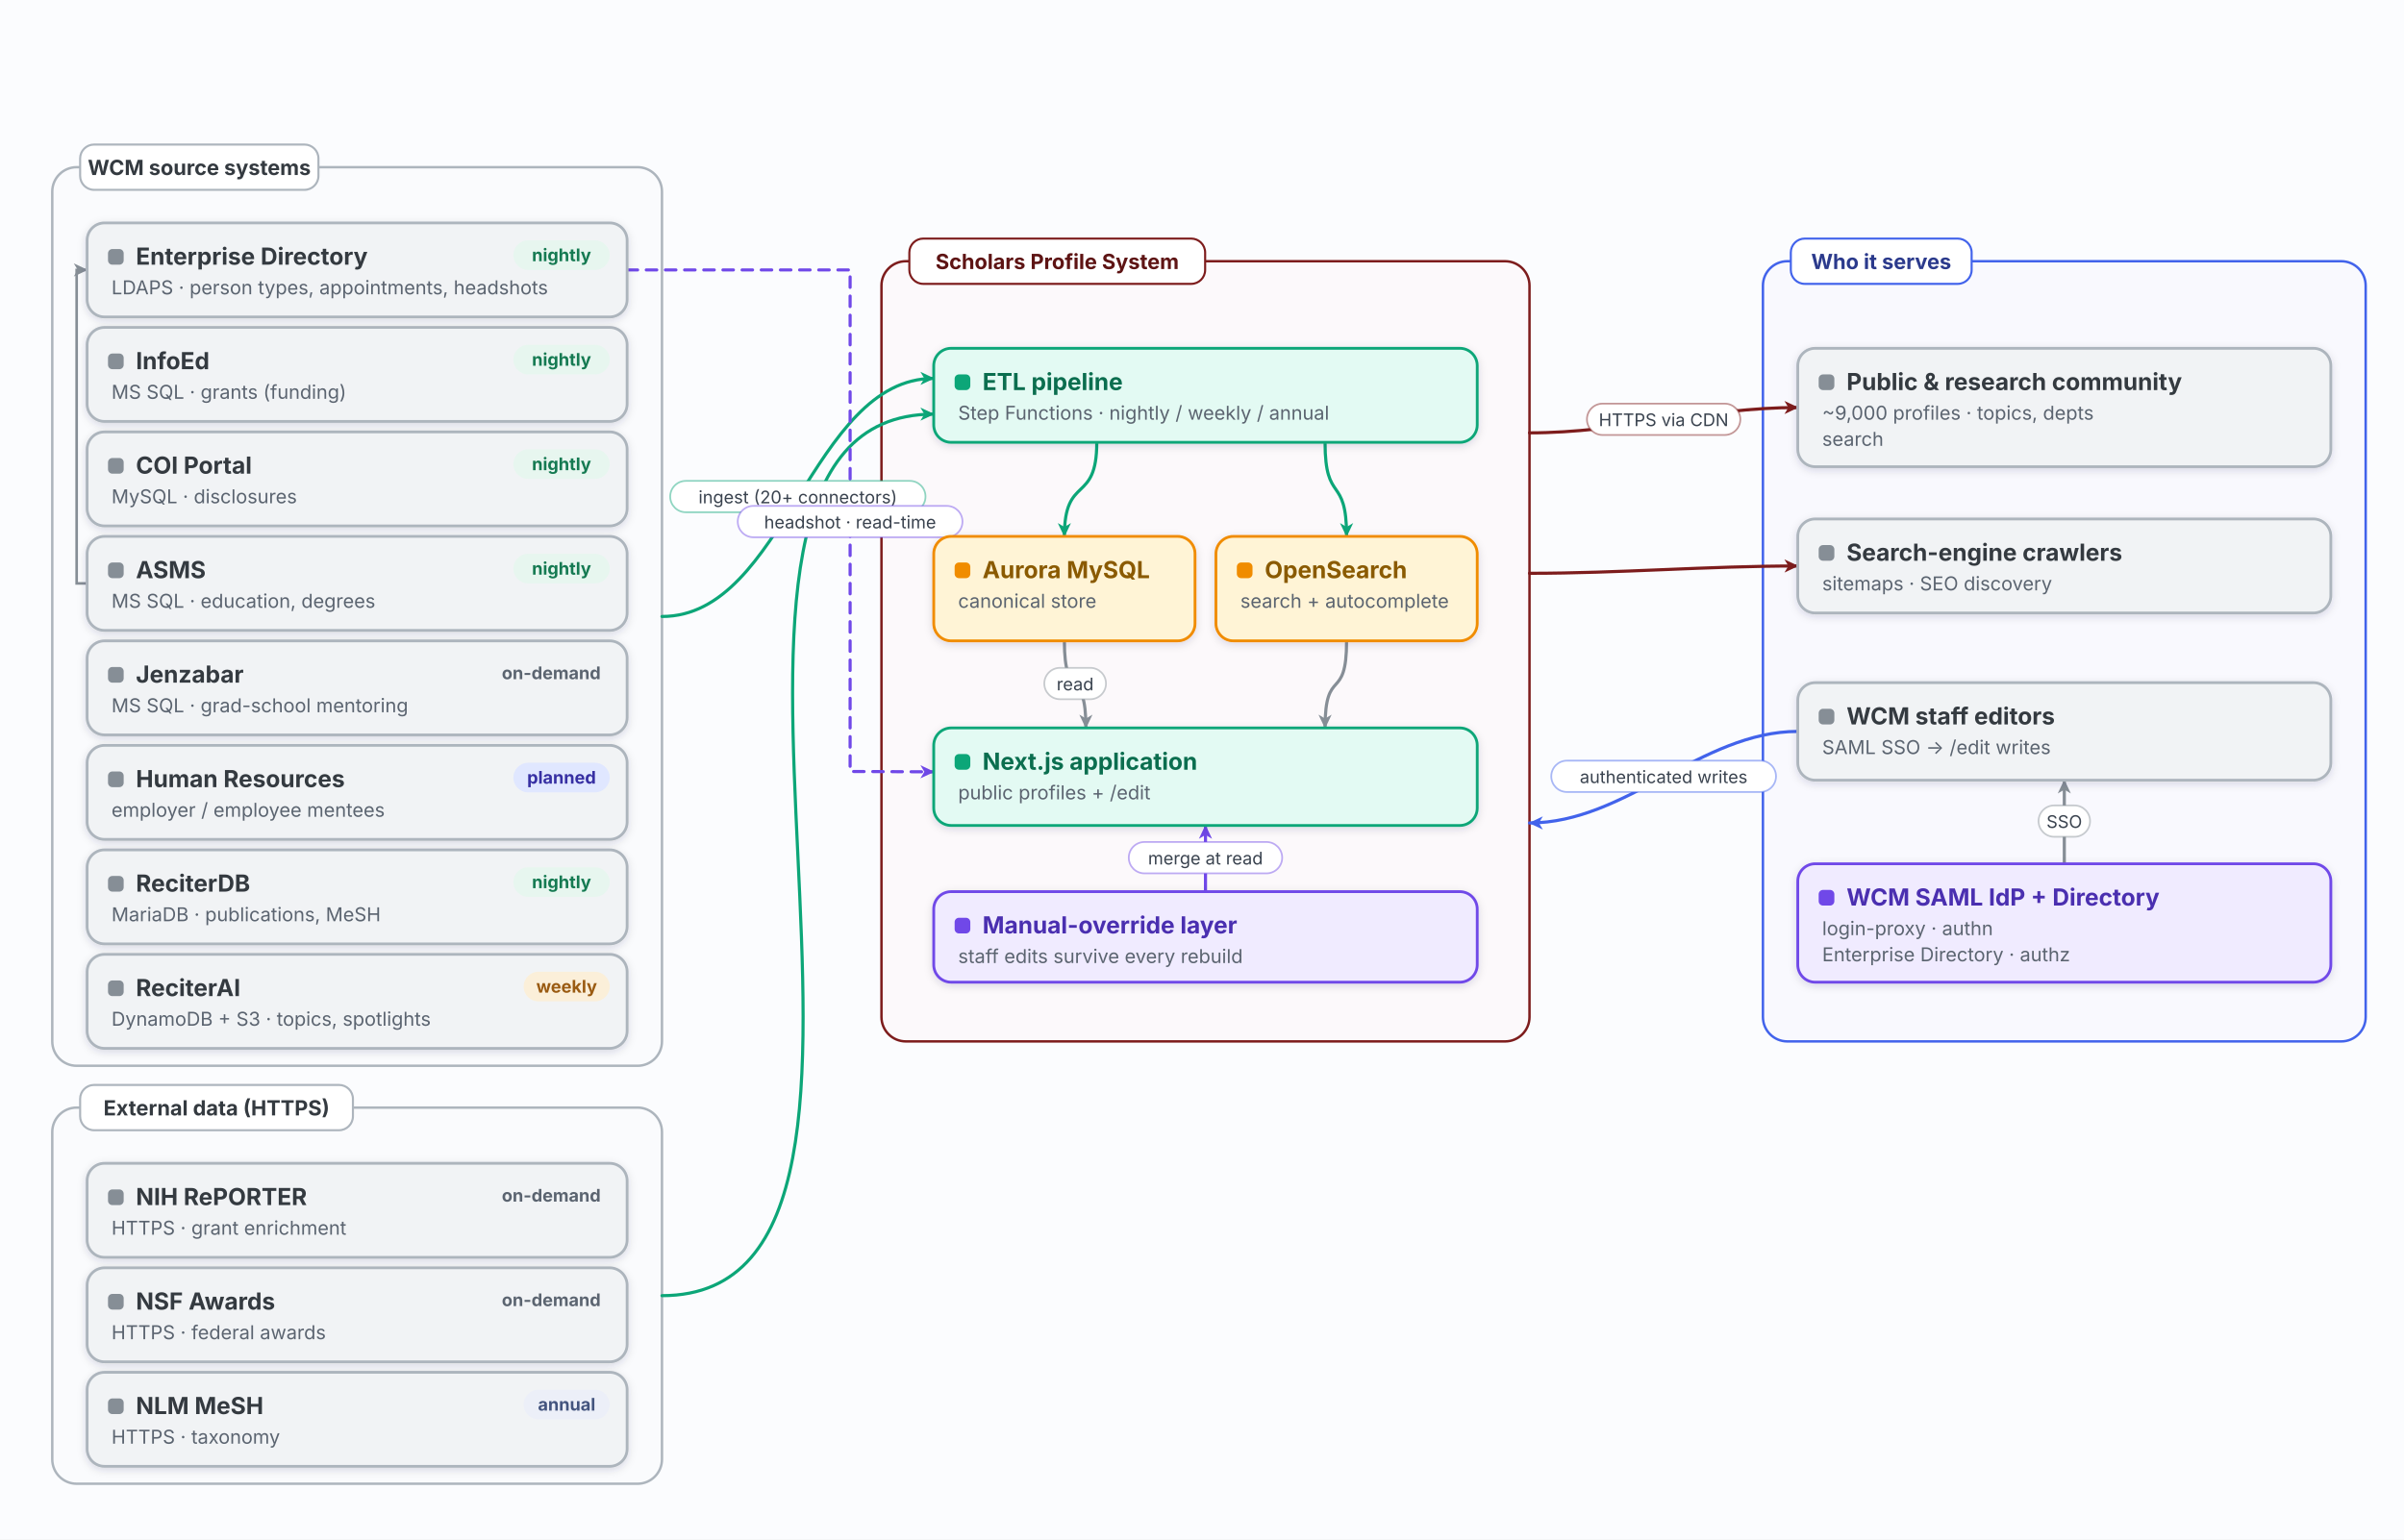
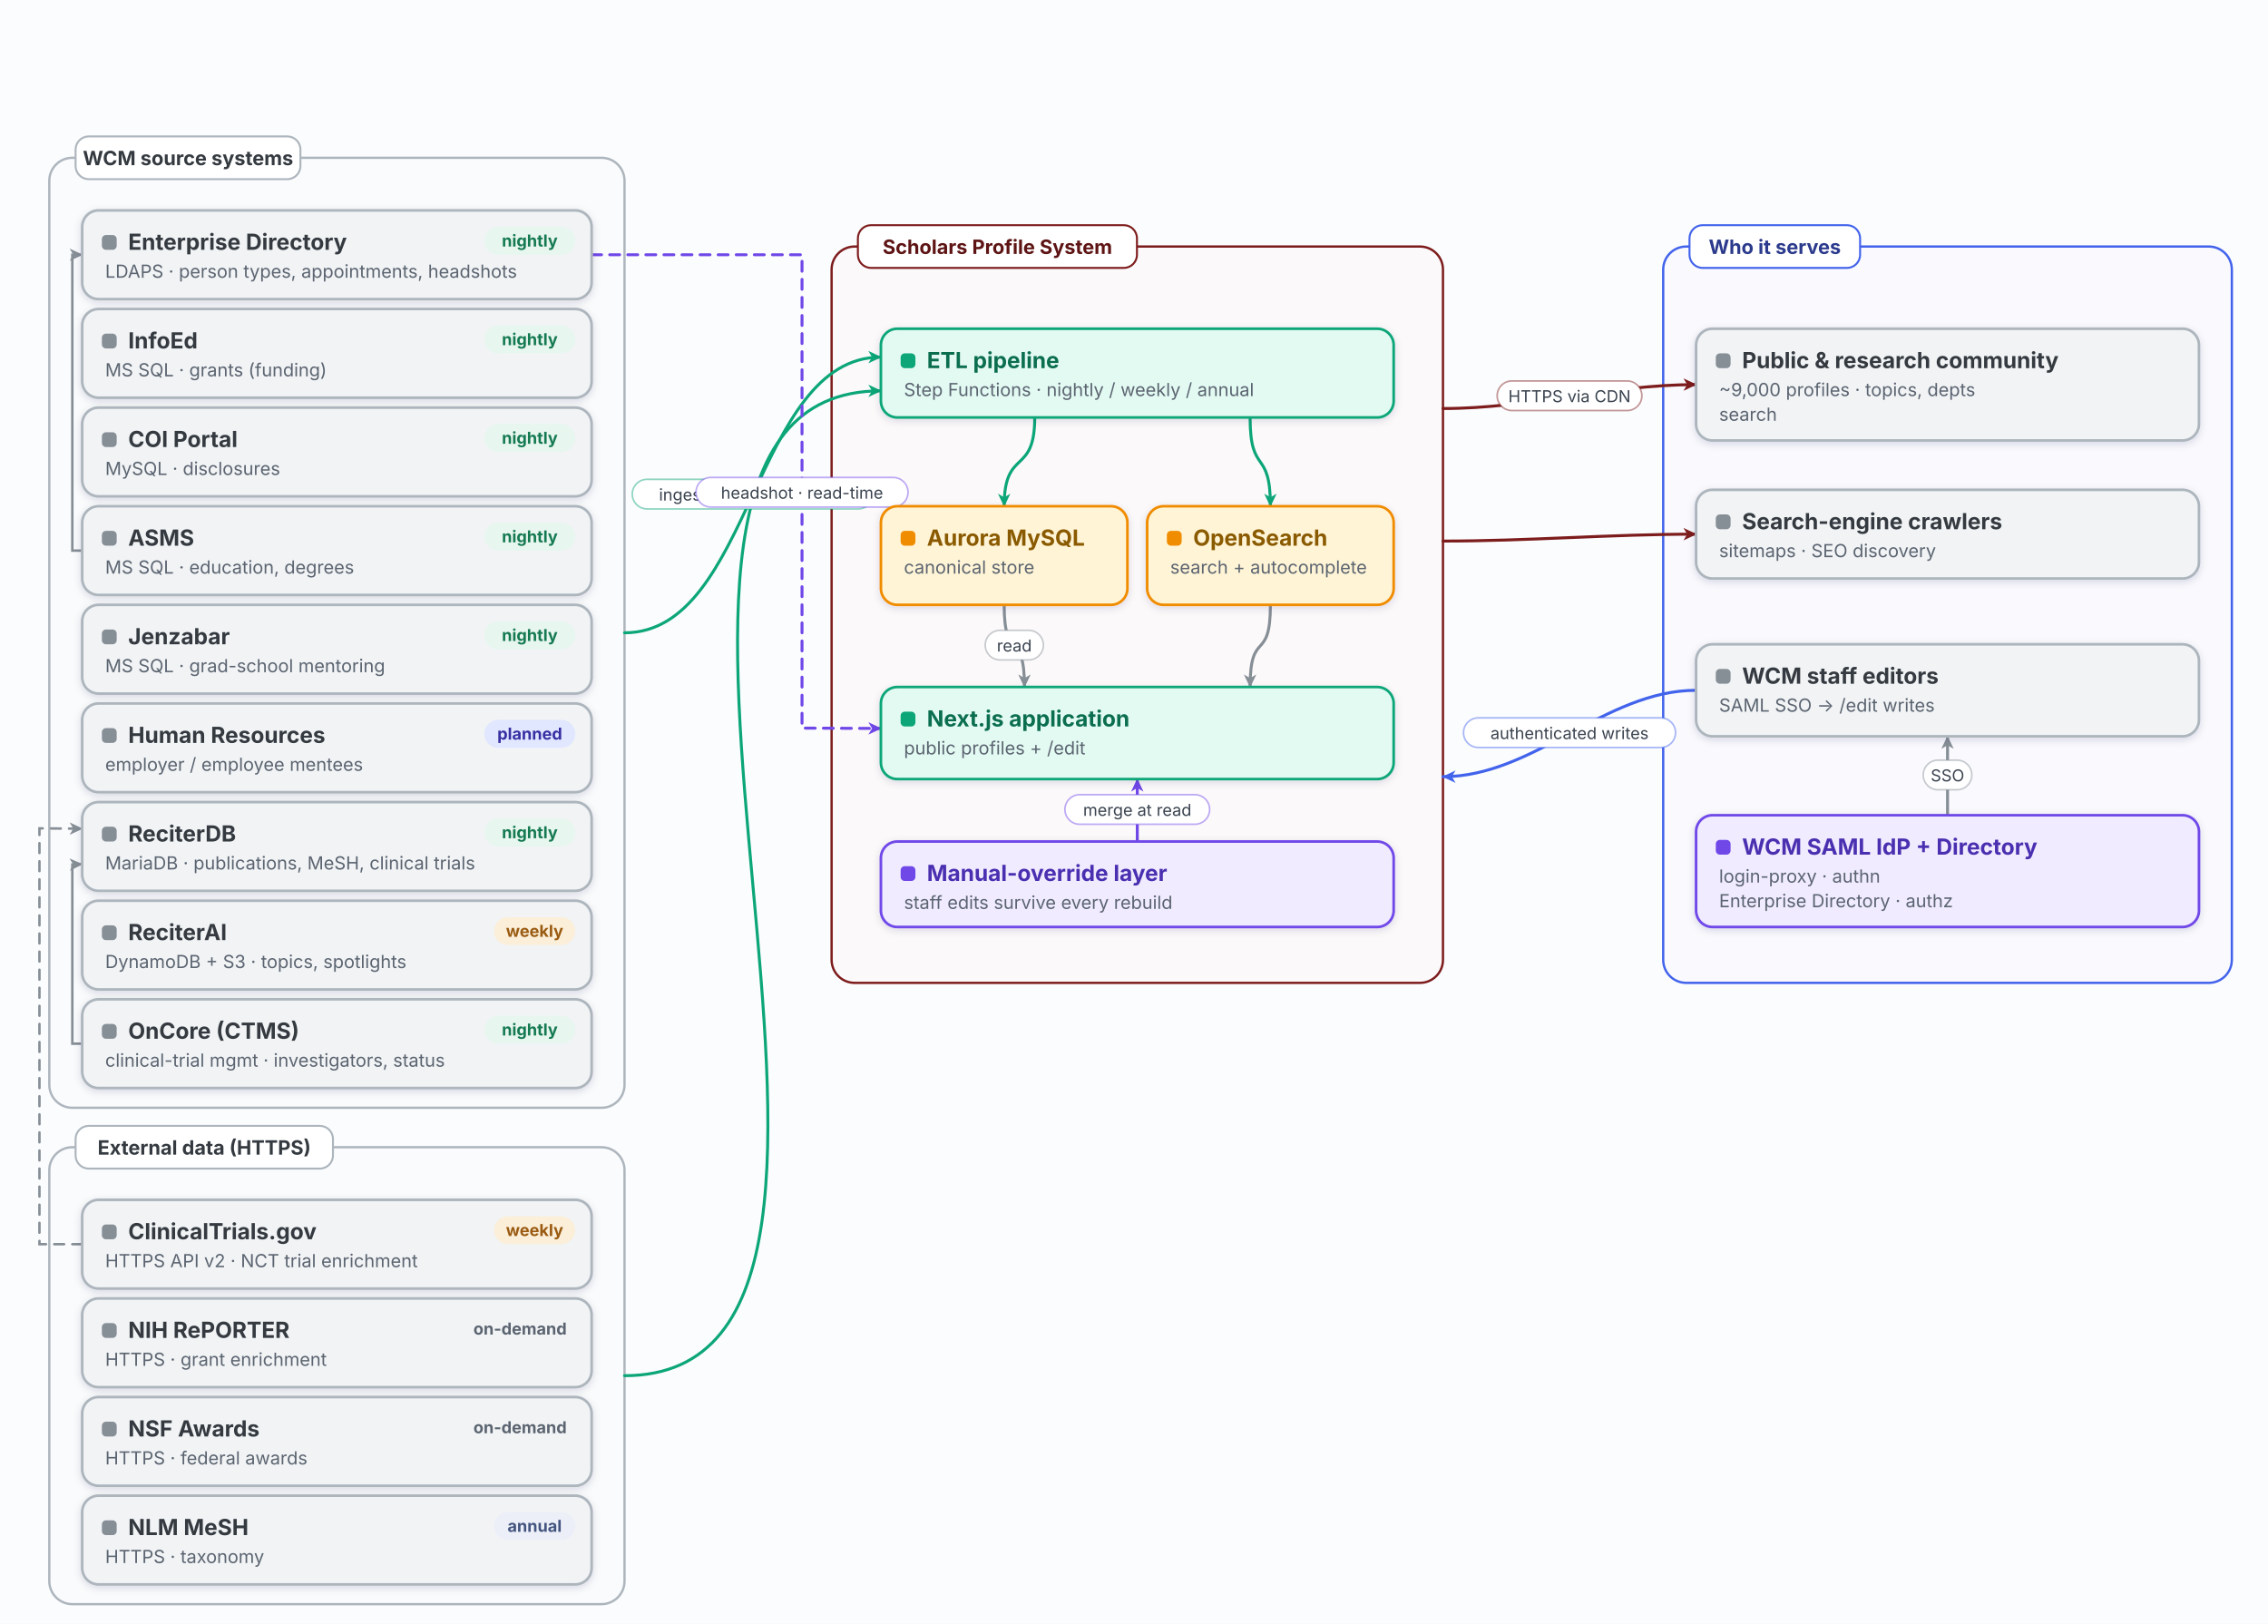
- <svg xmlns="http://www.w3.org/2000/svg" viewBox="0 0 1380 884" width="1380" height="884" font-family="Inter,-apple-system,Segoe UI,Helvetica,Arial,sans-serif">
+ <svg xmlns="http://www.w3.org/2000/svg" viewBox="0 0 1380 988" width="1380" height="988" font-family="Inter,-apple-system,Segoe UI,Helvetica,Arial,sans-serif">
  <rect width="100%" height="100%" fill="#fbfcfe" />
  <defs>
    <filter id="sh" x="-25%" y="-25%" width="150%" height="150%">
      <feDropShadow dx="0" dy="1.4" stdDeviation="2.4" flood-color="#0b1f3a" flood-opacity="0.14" />
    </filter>
    <marker id="mGray" viewBox="0 0 10 10" refX="9" refY="5" markerWidth="9" markerHeight="9" markerUnits="userSpaceOnUse" orient="auto-start-reverse">
      <path d="M0.5,0.8 L9.4,5 L0.5,9.2 L3,5 Z" fill="#868e96" />
    </marker>
    <marker id="mMaroon" viewBox="0 0 10 10" refX="9" refY="5" markerWidth="9" markerHeight="9" markerUnits="userSpaceOnUse" orient="auto-start-reverse">
      <path d="M0.5,0.8 L9.4,5 L0.5,9.2 L3,5 Z" fill="#7d1c1c" />
    </marker>
    <marker id="mRed" viewBox="0 0 10 10" refX="9" refY="5" markerWidth="9" markerHeight="9" markerUnits="userSpaceOnUse" orient="auto-start-reverse">
      <path d="M0.5,0.8 L9.4,5 L0.5,9.2 L3,5 Z" fill="#e03131" />
    </marker>
    <marker id="mGreen" viewBox="0 0 10 10" refX="9" refY="5" markerWidth="9" markerHeight="9" markerUnits="userSpaceOnUse" orient="auto-start-reverse">
      <path d="M0.5,0.8 L9.4,5 L0.5,9.2 L3,5 Z" fill="#2f9e44" />
    </marker>
    <marker id="mIndigo" viewBox="0 0 10 10" refX="9" refY="5" markerWidth="9" markerHeight="9" markerUnits="userSpaceOnUse" orient="auto-start-reverse">
      <path d="M0.5,0.8 L9.4,5 L0.5,9.2 L3,5 Z" fill="#4263eb" />
    </marker>
    <marker id="mViolet" viewBox="0 0 10 10" refX="9" refY="5" markerWidth="9" markerHeight="9" markerUnits="userSpaceOnUse" orient="auto-start-reverse">
      <path d="M0.5,0.8 L9.4,5 L0.5,9.2 L3,5 Z" fill="#7048e8" />
    </marker>
    <marker id="mAmber" viewBox="0 0 10 10" refX="9" refY="5" markerWidth="9" markerHeight="9" markerUnits="userSpaceOnUse" orient="auto-start-reverse">
      <path d="M0.5,0.8 L9.4,5 L0.5,9.2 L3,5 Z" fill="#f08c00" />
    </marker>
    <marker id="mTeal" viewBox="0 0 10 10" refX="9" refY="5" markerWidth="9" markerHeight="9" markerUnits="userSpaceOnUse" orient="auto-start-reverse">
      <path d="M0.5,0.8 L9.4,5 L0.5,9.2 L3,5 Z" fill="#0ca678" />
    </marker>
  </defs>
-   <rect x="30" y="96" width="350" height="516" rx="14" fill="#f1f3f5" fill-opacity="0.16" stroke="#adb5bd" stroke-width="1.4" />
-   <rect x="30" y="636" width="350" height="216" rx="14" fill="#f1f3f5" fill-opacity="0.16" stroke="#adb5bd" stroke-width="1.4" />
+   <rect x="30" y="96" width="350" height="578" rx="14" fill="#f1f3f5" fill-opacity="0.16" stroke="#adb5bd" stroke-width="1.4" />
+   <rect x="30" y="698" width="350" height="278" rx="14" fill="#f1f3f5" fill-opacity="0.16" stroke="#adb5bd" stroke-width="1.4" />
  <rect x="506" y="150" width="372" height="448" rx="14" fill="#fbeaea" fill-opacity="0.16" stroke="#7d1c1c" stroke-width="1.4" />
  <rect x="1012" y="150" width="346" height="448" rx="14" fill="#e7ecff" fill-opacity="0.16" stroke="#4263eb" stroke-width="1.4" />
-   <path d="M380,354 C450.527,354 465.473,217.28 536,217.28" fill="none" stroke="#0ca678" stroke-width="1.8" stroke-linecap="round" marker-end="url(#mTeal)" />
-   <path d="M380,744 C560.096,744 355.904,237.8 536,237.8" fill="none" stroke="#0ca678" stroke-width="1.8" stroke-linecap="round" marker-end="url(#mTeal)" />
+   <path d="M380,385 C457.879,385 458.121,217.28 536,217.28" fill="none" stroke="#0ca678" stroke-width="1.8" stroke-linecap="round" marker-end="url(#mTeal)" />
+   <path d="M380,837 C590.519,837 325.481,237.8 536,237.8" fill="none" stroke="#0ca678" stroke-width="1.8" stroke-linecap="round" marker-end="url(#mTeal)" />
  <path d="M360,155 L488,155 L488,443 L536,443.2" fill="none" stroke="#7048e8" stroke-width="1.8" stroke-linecap="round" stroke-dasharray="6 5" marker-end="url(#mViolet)" />
  <path d="M50,335 L44,335 L44,155 L50,155" fill="none" stroke="#868e96" stroke-width="1.5" stroke-linecap="round" marker-end="url(#mGray)" />
+   <path d="M50,635 L44,635 L44,526 L50,525.8" fill="none" stroke="#868e96" stroke-width="1.5" stroke-linecap="round" marker-end="url(#mGray)" />
+   <path d="M50,757 L24,757 L24,504 L50,504.2" fill="none" stroke="#868e96" stroke-width="1.5" stroke-linecap="round" stroke-dasharray="6 5" marker-end="url(#mGray)" />
  <path d="M629.6,254 C629.6,290 611,272 611,308" fill="none" stroke="#0ca678" stroke-width="1.8" stroke-linecap="round" marker-end="url(#mTeal)" />
  <path d="M760.64,254 C760.64,290 773,272 773,308" fill="none" stroke="#0ca678" stroke-width="1.8" stroke-linecap="round" marker-end="url(#mTeal)" />
  <path d="M611,368 C611,404 623.36,382 623.36,418" fill="none" stroke="#868e96" stroke-width="1.8" stroke-linecap="round" marker-end="url(#mGray)" />
  <path d="M773,368 C773,404 760.64,382 760.64,418" fill="none" stroke="#868e96" stroke-width="1.8" stroke-linecap="round" marker-end="url(#mGray)" />
  <path d="M692,512 C692,476 692,510 692,474" fill="none" stroke="#7048e8" stroke-width="1.8" stroke-linecap="round" marker-end="url(#mViolet)" />
  <path d="M878,248.56 C930.593,248.56 979.407,234 1032,234" fill="none" stroke="#7d1c1c" stroke-width="1.8" stroke-linecap="round" marker-end="url(#mMaroon)" />
  <path d="M878,329.2 C930.379,329.2 979.621,325 1032,325" fill="none" stroke="#7d1c1c" stroke-width="1.8" stroke-linecap="round" marker-end="url(#mMaroon)" />
  <path d="M1032,420 C976.674,420 933.326,472.56 878,472.56" fill="none" stroke="#4263eb" stroke-width="1.8" stroke-linecap="round" marker-end="url(#mIndigo)" />
  <path d="M1185,496 C1185,460 1185,484 1185,448" fill="none" stroke="#868e96" stroke-width="1.8" stroke-linecap="round" marker-end="url(#mGray)" />
-   <rect x="384.725" y="276.14" width="146.55" height="18" rx="9" fill="#ffffff" stroke="#0ca678" stroke-opacity="0.45" />
-   <text x="458" y="289.04" font-size="10" fill="#3a434f" text-anchor="middle">ingest (20+ connectors)</text>
+   <rect x="384.725" y="291.64" width="146.55" height="18" rx="9" fill="#ffffff" stroke="#0ca678" stroke-opacity="0.45" />
+   <text x="458" y="304.54" font-size="10" fill="#3a434f" text-anchor="middle">ingest (20+ connectors)</text>
  <rect x="423.5" y="290.5" width="129" height="18" rx="9" fill="#ffffff" stroke="#7048e8" stroke-opacity="0.45" />
  <text x="488" y="303.4" font-size="10" fill="#3a434f" text-anchor="middle">headshot · read-time</text>
  <rect x="599.48" y="383.5" width="35.4" height="18" rx="9" fill="#ffffff" stroke="#868e96" stroke-opacity="0.45" />
  <text x="617.18" y="396.4" font-size="10" fill="#3a434f" text-anchor="middle">read</text>
  <rect x="647.975" y="483.5" width="88.05" height="18" rx="9" fill="#ffffff" stroke="#7048e8" stroke-opacity="0.45" />
  <text x="692" y="496.4" font-size="10" fill="#3a434f" text-anchor="middle">merge at read</text>
  <rect x="910.975" y="231.78" width="88.05" height="18" rx="9" fill="#ffffff" stroke="#7d1c1c" stroke-opacity="0.45" />
  <text x="955" y="244.68" font-size="10" fill="#3a434f" text-anchor="middle">HTTPS via CDN</text>
  <rect x="890.5" y="436.78" width="129" height="18" rx="9" fill="#ffffff" stroke="#4263eb" stroke-opacity="0.45" />
  <text x="955" y="449.68" font-size="10" fill="#3a434f" text-anchor="middle">authenticated writes</text>
  <rect x="1170.225" y="462.5" width="29.55" height="18" rx="9" fill="#ffffff" stroke="#868e96" stroke-opacity="0.45" />
  <text x="1185" y="475.4" font-size="10" fill="#3a434f" text-anchor="middle">SSO</text>
  <g>
    <rect x="46" y="83" width="136.8" height="26" rx="8" fill="#ffffff" stroke="#adb5bd" stroke-width="1.2" />
    <text x="114.4" y="100.5" font-size="12" font-weight="700" fill="#343a40" text-anchor="middle">WCM source systems</text>
  </g>
  <g>
-     <rect x="46" y="623" width="156.6" height="26" rx="8" fill="#ffffff" stroke="#adb5bd" stroke-width="1.2" />
-     <text x="124.3" y="640.5" font-size="12" font-weight="700" fill="#343a40" text-anchor="middle">External data (HTTPS)</text>
+     <rect x="46" y="685" width="156.6" height="26" rx="8" fill="#ffffff" stroke="#adb5bd" stroke-width="1.2" />
+     <text x="124.3" y="702.5" font-size="12" font-weight="700" fill="#343a40" text-anchor="middle">External data (HTTPS)</text>
  </g>
  <g>
    <rect x="522" y="137" width="169.8" height="26" rx="8" fill="#ffffff" stroke="#7d1c1c" stroke-width="1.2" />
    <text x="606.9" y="154.5" font-size="12" font-weight="700" fill="#5e1414" text-anchor="middle">Scholars Profile System</text>
  </g>
  <g>
    <rect x="1028" y="137" width="103.8" height="26" rx="8" fill="#ffffff" stroke="#4263eb" stroke-width="1.2" />
    <text x="1079.9" y="154.5" font-size="12" font-weight="700" fill="#2b3a8c" text-anchor="middle">Who it serves</text>
  </g>
  <g>
    <rect x="50" y="128" width="310" height="54" rx="10" fill="#f1f3f5" stroke="#adb5bd" stroke-width="1.6" filter="url(#sh)" />
    <rect x="62" y="143" width="9" height="9" rx="2.5" fill="#868e96" />
    <text x="78" y="152" font-size="13.5" font-weight="700" fill="#343a40">Enterprise Directory</text>
    <text x="64" y="169" font-size="11" fill="#5b6470">LDAPS · person types, appointments, headshots</text>
    <rect x="294.7" y="138" width="55.3" height="17" rx="8.5" fill="#e7f6ef" />
    <text x="322.35" y="150" font-size="10" font-weight="700" fill="#157a52" text-anchor="middle">nightly</text>
  </g>
  <g>
    <rect x="50" y="188" width="310" height="54" rx="10" fill="#f1f3f5" stroke="#adb5bd" stroke-width="1.6" filter="url(#sh)" />
    <rect x="62" y="203" width="9" height="9" rx="2.5" fill="#868e96" />
    <text x="78" y="212" font-size="13.5" font-weight="700" fill="#343a40">InfoEd</text>
    <text x="64" y="229" font-size="11" fill="#5b6470">MS SQL · grants (funding)</text>
    <rect x="294.7" y="198" width="55.3" height="17" rx="8.5" fill="#e7f6ef" />
    <text x="322.35" y="210" font-size="10" font-weight="700" fill="#157a52" text-anchor="middle">nightly</text>
  </g>
  <g>
    <rect x="50" y="248" width="310" height="54" rx="10" fill="#f1f3f5" stroke="#adb5bd" stroke-width="1.6" filter="url(#sh)" />
    <rect x="62" y="263" width="9" height="9" rx="2.5" fill="#868e96" />
    <text x="78" y="272" font-size="13.5" font-weight="700" fill="#343a40">COI Portal</text>
    <text x="64" y="289" font-size="11" fill="#5b6470">MySQL · disclosures</text>
    <rect x="294.7" y="258" width="55.3" height="17" rx="8.5" fill="#e7f6ef" />
    <text x="322.35" y="270" font-size="10" font-weight="700" fill="#157a52" text-anchor="middle">nightly</text>
  </g>
  <g>
    <rect x="50" y="308" width="310" height="54" rx="10" fill="#f1f3f5" stroke="#adb5bd" stroke-width="1.6" filter="url(#sh)" />
    <rect x="62" y="323" width="9" height="9" rx="2.5" fill="#868e96" />
    <text x="78" y="332" font-size="13.5" font-weight="700" fill="#343a40">ASMS</text>
    <text x="64" y="349" font-size="11" fill="#5b6470">MS SQL · education, degrees</text>
    <rect x="294.7" y="318" width="55.3" height="17" rx="8.5" fill="#e7f6ef" />
    <text x="322.35" y="330" font-size="10" font-weight="700" fill="#157a52" text-anchor="middle">nightly</text>
  </g>
  <g>
    <rect x="50" y="368" width="310" height="54" rx="10" fill="#f1f3f5" stroke="#adb5bd" stroke-width="1.6" filter="url(#sh)" />
    <rect x="62" y="383" width="9" height="9" rx="2.5" fill="#868e96" />
    <text x="78" y="392" font-size="13.5" font-weight="700" fill="#343a40">Jenzabar</text>
    <text x="64" y="409" font-size="11" fill="#5b6470">MS SQL · grad-school mentoring</text>
-     <rect x="282.9" y="378" width="67.1" height="17" rx="8.5" fill="#f1f3f5" />
-     <text x="316.45" y="390" font-size="10" font-weight="700" fill="#5b6470" text-anchor="middle">on-demand</text>
+     <rect x="294.7" y="378" width="55.3" height="17" rx="8.5" fill="#e7f6ef" />
+     <text x="322.35" y="390" font-size="10" font-weight="700" fill="#157a52" text-anchor="middle">nightly</text>
  </g>
  <g>
    <rect x="50" y="428" width="310" height="54" rx="10" fill="#f1f3f5" stroke="#adb5bd" stroke-width="1.6" filter="url(#sh)" />
    <rect x="62" y="443" width="9" height="9" rx="2.5" fill="#868e96" />
    <text x="78" y="452" font-size="13.5" font-weight="700" fill="#343a40">Human Resources</text>
    <text x="64" y="469" font-size="11" fill="#5b6470">employer / employee mentees</text>
    <rect x="294.7" y="438" width="55.3" height="17" rx="8.5" fill="#e0e7ff" />
    <text x="322.35" y="450" font-size="10" font-weight="700" fill="#3730a3" text-anchor="middle">planned</text>
  </g>
  <g>
    <rect x="50" y="488" width="310" height="54" rx="10" fill="#f1f3f5" stroke="#adb5bd" stroke-width="1.6" filter="url(#sh)" />
    <rect x="62" y="503" width="9" height="9" rx="2.5" fill="#868e96" />
    <text x="78" y="512" font-size="13.5" font-weight="700" fill="#343a40">ReciterDB</text>
-     <text x="64" y="529" font-size="11" fill="#5b6470">MariaDB · publications, MeSH</text>
+     <text x="64" y="529" font-size="11" fill="#5b6470">MariaDB · publications, MeSH, clinical trials</text>
    <rect x="294.7" y="498" width="55.3" height="17" rx="8.5" fill="#e7f6ef" />
    <text x="322.35" y="510" font-size="10" font-weight="700" fill="#157a52" text-anchor="middle">nightly</text>
  </g>
  <g>
    <rect x="50" y="548" width="310" height="54" rx="10" fill="#f1f3f5" stroke="#adb5bd" stroke-width="1.6" filter="url(#sh)" />
    <rect x="62" y="563" width="9" height="9" rx="2.5" fill="#868e96" />
    <text x="78" y="572" font-size="13.5" font-weight="700" fill="#343a40">ReciterAI</text>
    <text x="64" y="589" font-size="11" fill="#5b6470">DynamoDB + S3 · topics, spotlights</text>
    <rect x="300.6" y="558" width="49.4" height="17" rx="8.5" fill="#fbefd9" />
    <text x="325.3" y="570" font-size="10" font-weight="700" fill="#9a5b12" text-anchor="middle">weekly</text>
  </g>
  <g>
-     <rect x="50" y="668" width="310" height="54" rx="10" fill="#f1f3f5" stroke="#adb5bd" stroke-width="1.6" filter="url(#sh)" />
-     <rect x="62" y="683" width="9" height="9" rx="2.5" fill="#868e96" />
-     <text x="78" y="692" font-size="13.5" font-weight="700" fill="#343a40">NIH RePORTER</text>
-     <text x="64" y="709" font-size="11" fill="#5b6470">HTTPS · grant enrichment</text>
-     <rect x="282.9" y="678" width="67.1" height="17" rx="8.5" fill="#f1f3f5" />
-     <text x="316.45" y="690" font-size="10" font-weight="700" fill="#5b6470" text-anchor="middle">on-demand</text>
-   </g>
-   <g>
-     <rect x="50" y="728" width="310" height="54" rx="10" fill="#f1f3f5" stroke="#adb5bd" stroke-width="1.6" filter="url(#sh)" />
-     <rect x="62" y="743" width="9" height="9" rx="2.5" fill="#868e96" />
-     <text x="78" y="752" font-size="13.5" font-weight="700" fill="#343a40">NSF Awards</text>
-     <text x="64" y="769" font-size="11" fill="#5b6470">HTTPS · federal awards</text>
-     <rect x="282.9" y="738" width="67.1" height="17" rx="8.5" fill="#f1f3f5" />
-     <text x="316.45" y="750" font-size="10" font-weight="700" fill="#5b6470" text-anchor="middle">on-demand</text>
-   </g>
-   <g>
-     <rect x="50" y="788" width="310" height="54" rx="10" fill="#f1f3f5" stroke="#adb5bd" stroke-width="1.6" filter="url(#sh)" />
-     <rect x="62" y="803" width="9" height="9" rx="2.5" fill="#868e96" />
-     <text x="78" y="812" font-size="13.5" font-weight="700" fill="#343a40">NLM MeSH</text>
-     <text x="64" y="829" font-size="11" fill="#5b6470">HTTPS · taxonomy</text>
-     <rect x="300.6" y="798" width="49.4" height="17" rx="8.5" fill="#eceff8" />
-     <text x="325.3" y="810" font-size="10" font-weight="700" fill="#43547e" text-anchor="middle">annual</text>
+     <rect x="50" y="608" width="310" height="54" rx="10" fill="#f1f3f5" stroke="#adb5bd" stroke-width="1.6" filter="url(#sh)" />
+     <rect x="62" y="623" width="9" height="9" rx="2.5" fill="#868e96" />
+     <text x="78" y="632" font-size="13.5" font-weight="700" fill="#343a40">OnCore (CTMS)</text>
+     <text x="64" y="649" font-size="11" fill="#5b6470">clinical-trial mgmt · investigators, status</text>
+     <rect x="294.7" y="618" width="55.3" height="17" rx="8.5" fill="#e7f6ef" />
+     <text x="322.35" y="630" font-size="10" font-weight="700" fill="#157a52" text-anchor="middle">nightly</text>
+   </g>
+   <g>
+     <rect x="50" y="730" width="310" height="54" rx="10" fill="#f1f3f5" stroke="#adb5bd" stroke-width="1.6" filter="url(#sh)" />
+     <rect x="62" y="745" width="9" height="9" rx="2.5" fill="#868e96" />
+     <text x="78" y="754" font-size="13.5" font-weight="700" fill="#343a40">ClinicalTrials.gov</text>
+     <text x="64" y="771" font-size="11" fill="#5b6470">HTTPS API v2 · NCT trial enrichment</text>
+     <rect x="300.6" y="740" width="49.4" height="17" rx="8.5" fill="#fbefd9" />
+     <text x="325.3" y="752" font-size="10" font-weight="700" fill="#9a5b12" text-anchor="middle">weekly</text>
+   </g>
+   <g>
+     <rect x="50" y="790" width="310" height="54" rx="10" fill="#f1f3f5" stroke="#adb5bd" stroke-width="1.6" filter="url(#sh)" />
+     <rect x="62" y="805" width="9" height="9" rx="2.5" fill="#868e96" />
+     <text x="78" y="814" font-size="13.5" font-weight="700" fill="#343a40">NIH RePORTER</text>
+     <text x="64" y="831" font-size="11" fill="#5b6470">HTTPS · grant enrichment</text>
+     <rect x="282.9" y="800" width="67.1" height="17" rx="8.5" fill="#f1f3f5" />
+     <text x="316.45" y="812" font-size="10" font-weight="700" fill="#5b6470" text-anchor="middle">on-demand</text>
+   </g>
+   <g>
+     <rect x="50" y="850" width="310" height="54" rx="10" fill="#f1f3f5" stroke="#adb5bd" stroke-width="1.6" filter="url(#sh)" />
+     <rect x="62" y="865" width="9" height="9" rx="2.5" fill="#868e96" />
+     <text x="78" y="874" font-size="13.5" font-weight="700" fill="#343a40">NSF Awards</text>
+     <text x="64" y="891" font-size="11" fill="#5b6470">HTTPS · federal awards</text>
+     <rect x="282.9" y="860" width="67.1" height="17" rx="8.5" fill="#f1f3f5" />
+     <text x="316.45" y="872" font-size="10" font-weight="700" fill="#5b6470" text-anchor="middle">on-demand</text>
+   </g>
+   <g>
+     <rect x="50" y="910" width="310" height="54" rx="10" fill="#f1f3f5" stroke="#adb5bd" stroke-width="1.6" filter="url(#sh)" />
+     <rect x="62" y="925" width="9" height="9" rx="2.5" fill="#868e96" />
+     <text x="78" y="934" font-size="13.5" font-weight="700" fill="#343a40">NLM MeSH</text>
+     <text x="64" y="951" font-size="11" fill="#5b6470">HTTPS · taxonomy</text>
+     <rect x="300.6" y="920" width="49.4" height="17" rx="8.5" fill="#eceff8" />
+     <text x="325.3" y="932" font-size="10" font-weight="700" fill="#43547e" text-anchor="middle">annual</text>
  </g>
  <g>
    <rect x="536" y="200" width="312" height="54" rx="10" fill="#e3faf3" stroke="#0ca678" stroke-width="1.6" filter="url(#sh)" />
    <rect x="548" y="215" width="9" height="9" rx="2.5" fill="#0ca678" />
    <text x="564" y="224" font-size="13.5" font-weight="700" fill="#0b6e4f">ETL pipeline</text>
    <text x="550" y="241" font-size="11" fill="#5b6470">Step Functions · nightly / weekly / annual</text>
  </g>
  <g>
    <rect x="536" y="308" width="150" height="60" rx="10" fill="#fff4d6" stroke="#f08c00" stroke-width="1.6" filter="url(#sh)" />
    <rect x="548" y="323" width="9" height="9" rx="2.5" fill="#f08c00" />
    <text x="564" y="332" font-size="13.5" font-weight="700" fill="#8a5a00">Aurora MySQL</text>
    <text x="550" y="349" font-size="11" fill="#5b6470">canonical store</text>
  </g>
  <g>
    <rect x="698" y="308" width="150" height="60" rx="10" fill="#fff4d6" stroke="#f08c00" stroke-width="1.6" filter="url(#sh)" />
    <rect x="710" y="323" width="9" height="9" rx="2.5" fill="#f08c00" />
    <text x="726" y="332" font-size="13.5" font-weight="700" fill="#8a5a00">OpenSearch</text>
    <text x="712" y="349" font-size="11" fill="#5b6470">search + autocomplete</text>
  </g>
  <g>
    <rect x="536" y="418" width="312" height="56" rx="10" fill="#e3faf3" stroke="#0ca678" stroke-width="1.6" filter="url(#sh)" />
    <rect x="548" y="433" width="9" height="9" rx="2.5" fill="#0ca678" />
    <text x="564" y="442" font-size="13.5" font-weight="700" fill="#0b6e4f">Next.js application</text>
    <text x="550" y="459" font-size="11" fill="#5b6470">public profiles + /edit</text>
  </g>
  <g>
    <rect x="536" y="512" width="312" height="52" rx="10" fill="#f0ebff" stroke="#7048e8" stroke-width="1.6" filter="url(#sh)" />
    <rect x="548" y="527" width="9" height="9" rx="2.5" fill="#7048e8" />
    <text x="564" y="536" font-size="13.5" font-weight="700" fill="#4a2fb0">Manual-override layer</text>
    <text x="550" y="553" font-size="11" fill="#5b6470">staff edits survive every rebuild</text>
  </g>
  <g>
    <rect x="1032" y="200" width="306" height="68" rx="10" fill="#f1f3f5" stroke="#adb5bd" stroke-width="1.6" filter="url(#sh)" />
    <rect x="1044" y="215" width="9" height="9" rx="2.5" fill="#868e96" />
    <text x="1060" y="224" font-size="13.5" font-weight="700" fill="#343a40">Public &amp; research community</text>
    <text x="1046" y="241" font-size="11" fill="#5b6470">~9,000 profiles · topics, depts</text>
    <text x="1046" y="256" font-size="11" fill="#5b6470">search</text>
  </g>
  <g>
    <rect x="1032" y="298" width="306" height="54" rx="10" fill="#f1f3f5" stroke="#adb5bd" stroke-width="1.6" filter="url(#sh)" />
    <rect x="1044" y="313" width="9" height="9" rx="2.5" fill="#868e96" />
    <text x="1060" y="322" font-size="13.5" font-weight="700" fill="#343a40">Search-engine crawlers</text>
    <text x="1046" y="339" font-size="11" fill="#5b6470">sitemaps · SEO discovery</text>
  </g>
  <g>
    <rect x="1032" y="392" width="306" height="56" rx="10" fill="#f1f3f5" stroke="#adb5bd" stroke-width="1.6" filter="url(#sh)" />
    <rect x="1044" y="407" width="9" height="9" rx="2.5" fill="#868e96" />
    <text x="1060" y="416" font-size="13.5" font-weight="700" fill="#343a40">WCM staff editors</text>
    <text x="1046" y="433" font-size="11" fill="#5b6470">SAML SSO -&gt; /edit writes</text>
  </g>
  <g>
    <rect x="1032" y="496" width="306" height="68" rx="10" fill="#f0ebff" stroke="#7048e8" stroke-width="1.6" filter="url(#sh)" />
    <rect x="1044" y="511" width="9" height="9" rx="2.5" fill="#7048e8" />
    <text x="1060" y="520" font-size="13.5" font-weight="700" fill="#4a2fb0">WCM SAML IdP + Directory</text>
    <text x="1046" y="537" font-size="11" fill="#5b6470">login-proxy · authn</text>
    <text x="1046" y="552" font-size="11" fill="#5b6470">Enterprise Directory · authz</text>
  </g>
</svg>
